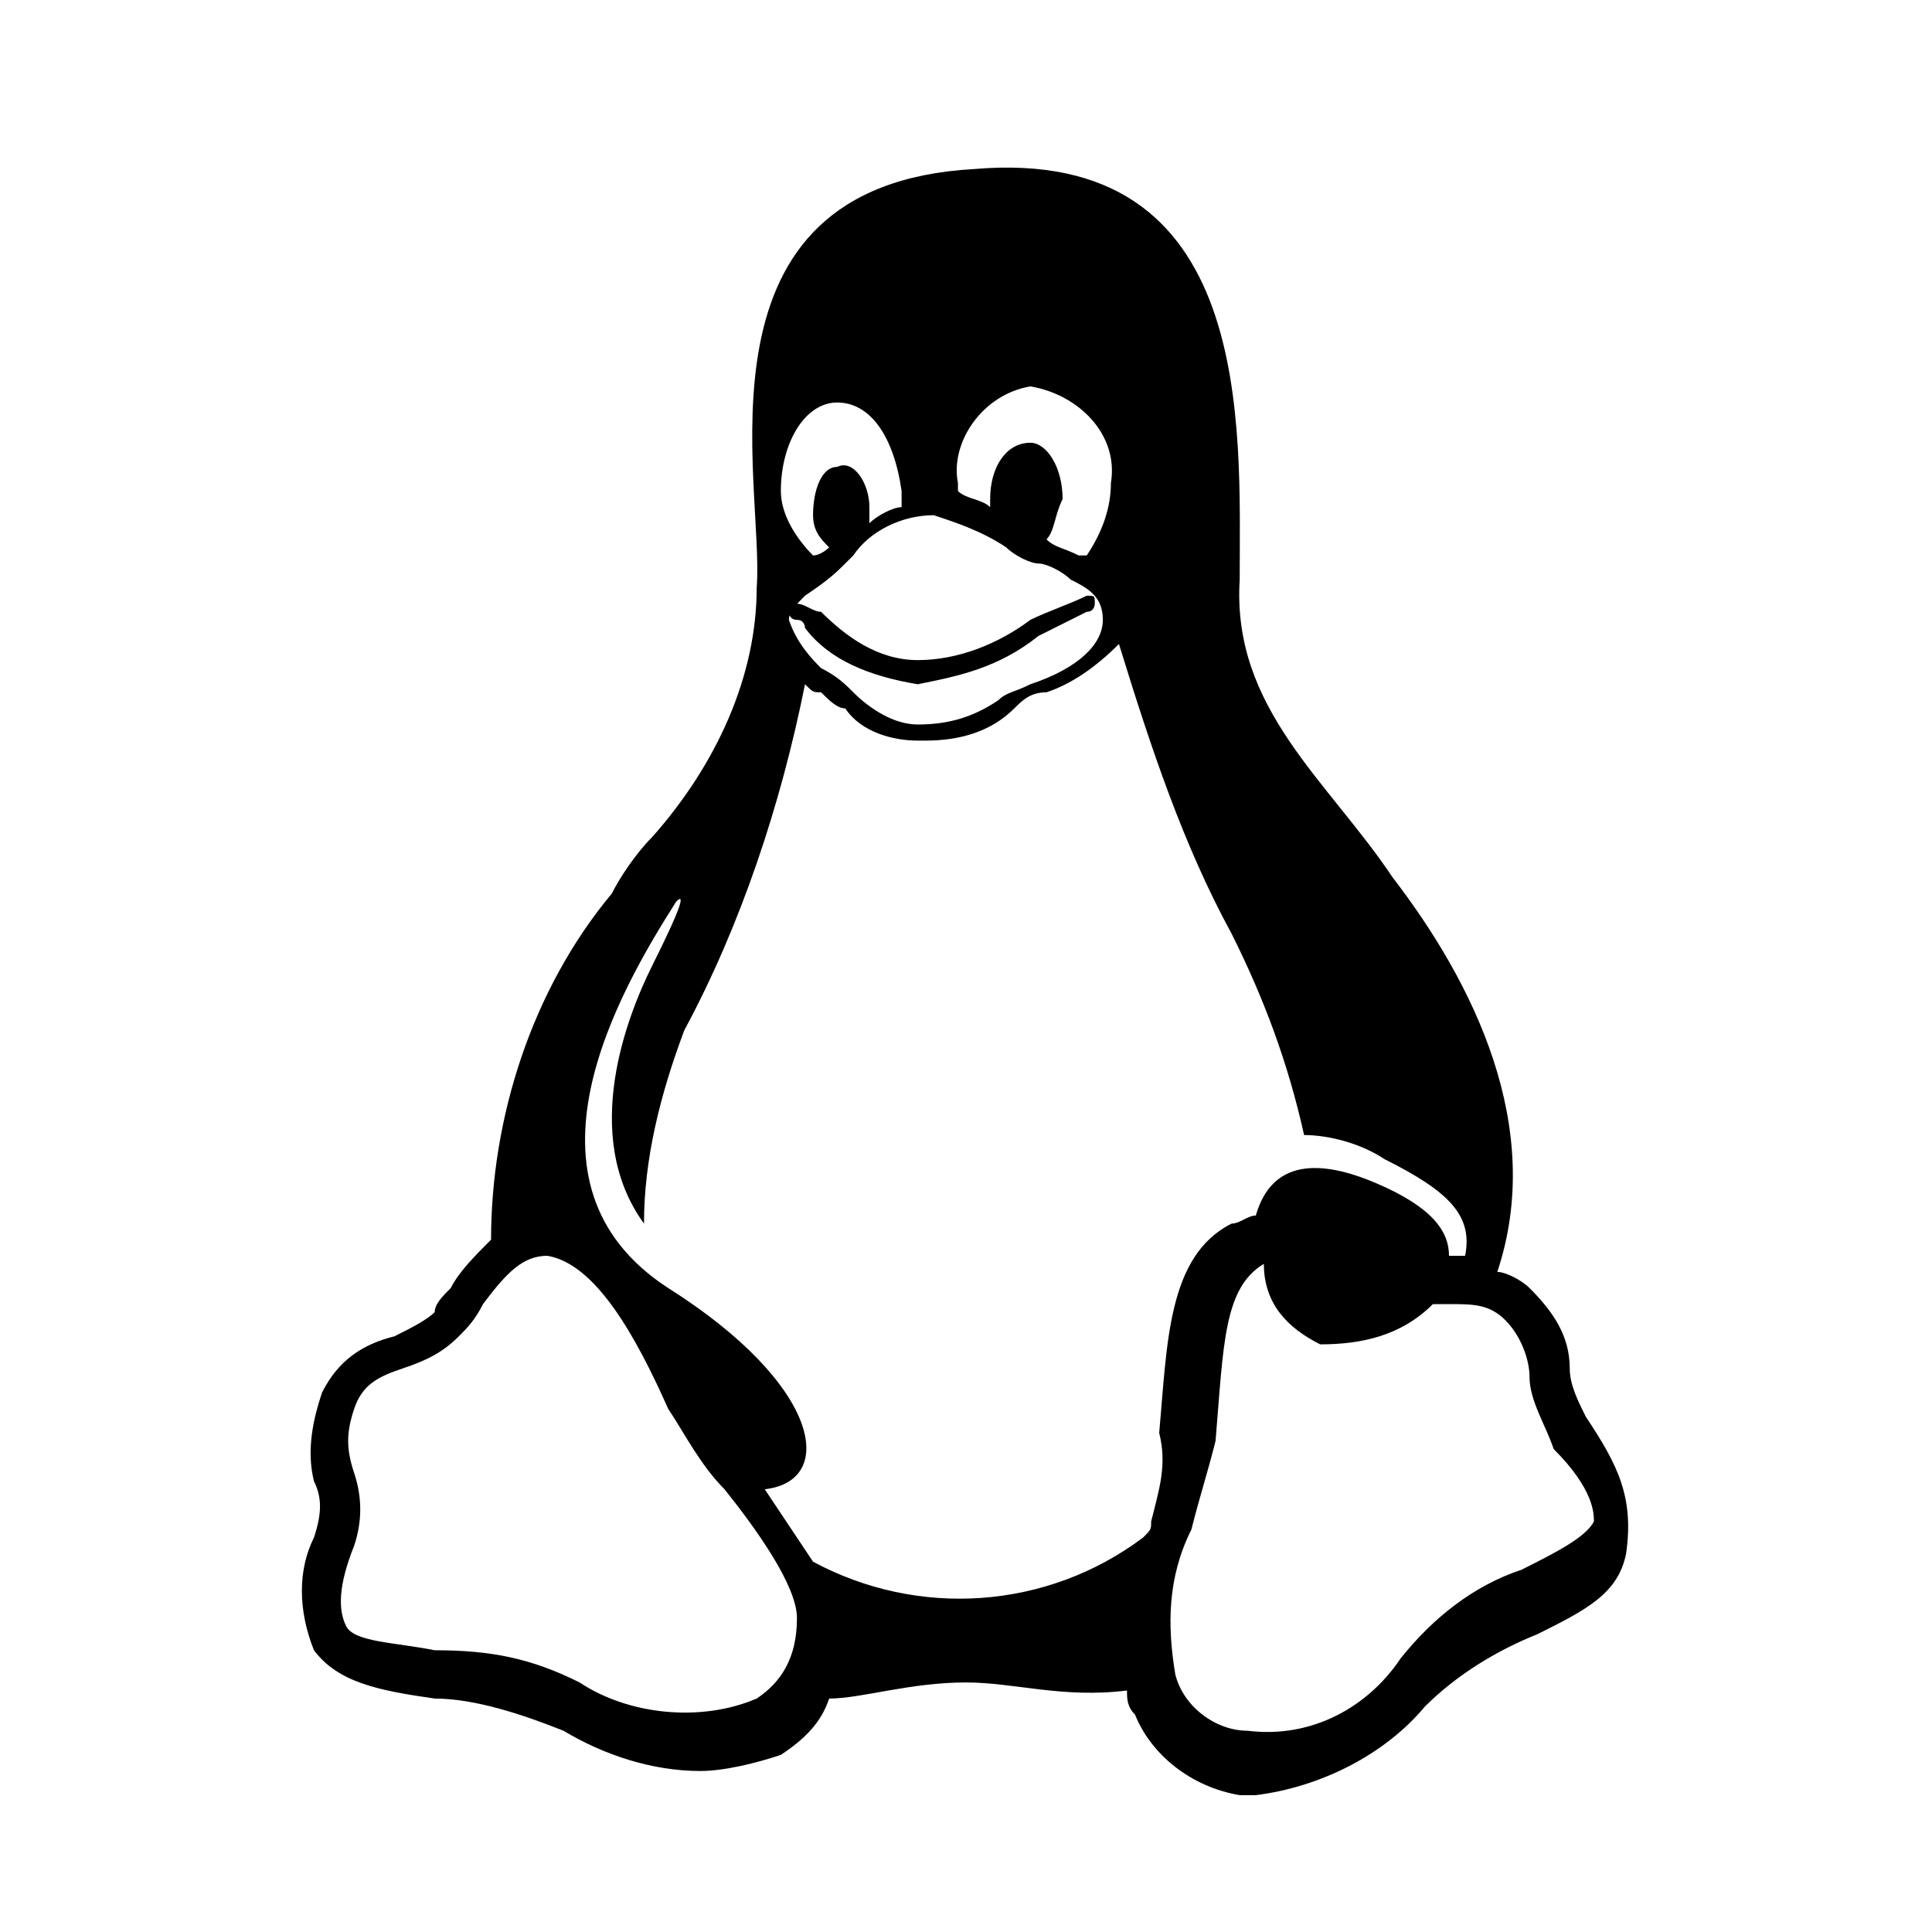
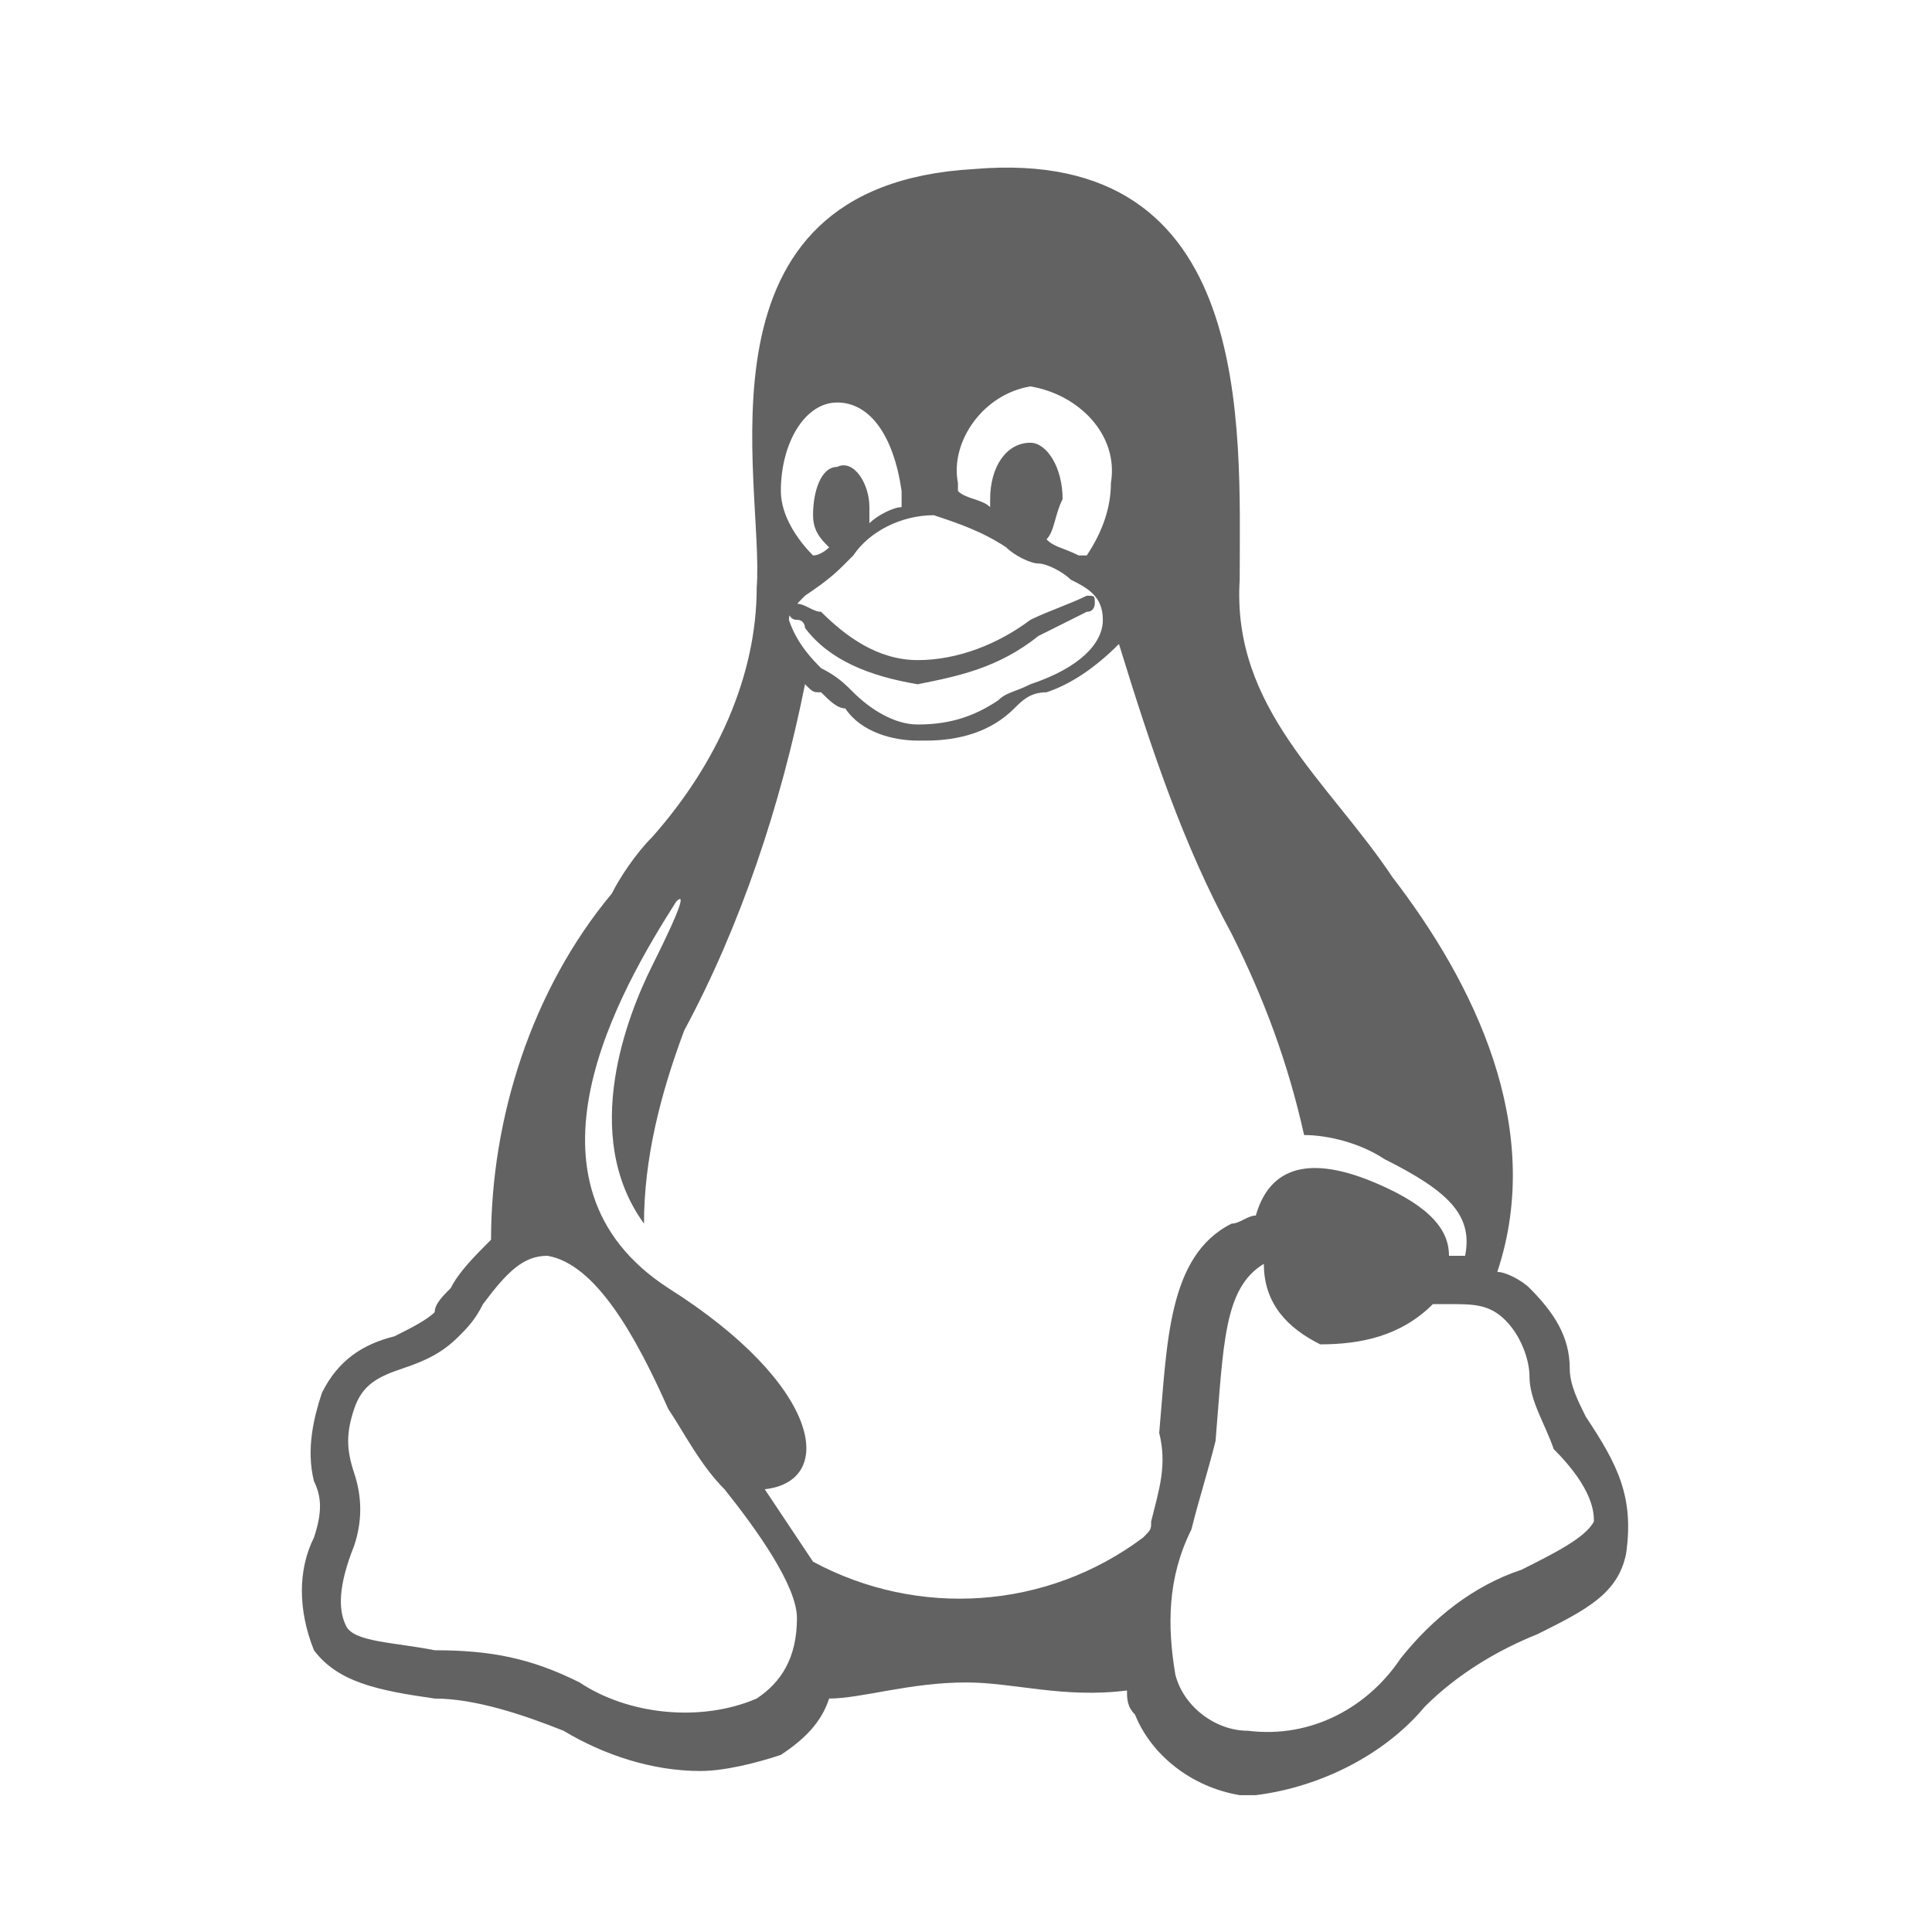
<svg xmlns="http://www.w3.org/2000/svg" width="1em" height="1em" viewBox="0 0 24 24">
-   <path fill="currentColor" d="M19.7 17.6c-.1-.2-.2-.4-.2-.6c0-.4-.2-.7-.5-1c-.1-.1-.3-.2-.4-.2c.6-1.8-.3-3.6-1.3-4.9c-.8-1.2-2-2.1-1.9-3.7c0-1.9.2-5.4-3.3-5.1c-3.6.2-2.6 3.9-2.7 5.2c0 1.1-.5 2.2-1.3 3.1c-.2.2-.4.5-.5.7c-1 1.2-1.5 2.8-1.5 4.3c-.2.2-.4.4-.5.6c-.1.1-.2.2-.2.3c-.1.1-.3.2-.5.3c-.4.1-.7.3-.9.7c-.1.3-.2.7-.1 1.1c.1.2.1.4 0 .7c-.2.4-.2.9 0 1.4c.3.4.8.5 1.5.6c.5 0 1.1.2 1.6.4c.5.3 1.1.5 1.7.5c.3 0 .7-.1 1-.2c.3-.2.5-.4.6-.7c.4 0 1-.2 1.7-.2c.6 0 1.2.2 2 .1c0 .1 0 .2.1.3c.2.5.7.9 1.3 1h.2c.8-.1 1.6-.5 2.1-1.1c.4-.4.9-.7 1.4-.9c.6-.3 1-.5 1.1-1c.1-.7-.1-1.1-.5-1.7M12.8 4.8c.6.1 1.1.6 1 1.2c0 .3-.1.6-.3.9h-.1c-.2-.1-.3-.1-.4-.2c.1-.1.1-.3.2-.5c0-.4-.2-.7-.4-.7c-.3 0-.5.3-.5.7v.1c-.1-.1-.3-.1-.4-.2V6c-.1-.5.3-1.1.9-1.2zm-.3 2c.1.1.3.2.4.2c.1 0 .3.1.4.2c.2.1.4.2.4.5s-.3.6-.9.8c-.2.1-.3.1-.4.2c-.3.2-.6.3-1 .3c-.3 0-.6-.2-.8-.4c-.1-.1-.2-.2-.4-.3c-.1-.1-.3-.3-.4-.6c0-.1.1-.2.2-.3c.3-.2.4-.3.5-.4l.1-.1c.2-.3.6-.5 1-.5c.3.1.6.2.9.4zM10.4 5c.4 0 .7.4.8 1.1v.2c-.1 0-.3.1-.4.2v-.2c0-.3-.2-.6-.4-.5c-.2 0-.3.3-.3.6c0 .2.1.3.2.4c0 0-.1.1-.2.1c-.2-.2-.4-.5-.4-.8c0-.6.3-1.1.7-1.1zm-1 16.1c-.7.3-1.6.2-2.2-.2c-.6-.3-1.1-.4-1.8-.4c-.5-.1-1-.1-1.1-.3c-.1-.2-.1-.5.1-1c.1-.3.1-.6 0-.9c-.1-.3-.1-.5 0-.8c.1-.3.3-.4.6-.5c.3-.1.5-.2.7-.4c.1-.1.2-.2.3-.4c.3-.4.5-.6.8-.6c.6.1 1.1 1 1.5 1.9c.2.3.4.7.7 1c.4.5.9 1.2.9 1.6c0 .5-.2.8-.5 1zm4.9-2.2c0 .1 0 .1-.1.2c-1.2.9-2.8 1-4.1.3l-.6-.9c.9-.1.7-1.3-1.2-2.5c-2-1.3-.6-3.7.1-4.8c.1-.1.1 0-.3.8c-.3.6-.9 2.1-.1 3.2c0-.8.2-1.6.5-2.4c.7-1.3 1.2-2.8 1.5-4.3c.1.1.1.1.2.1c.1.1.2.2.3.2c.2.3.6.4.9.4h.1c.4 0 .8-.1 1.1-.4c.1-.1.2-.2.4-.2c.3-.1.6-.3.9-.6c.4 1.3.8 2.5 1.4 3.6c.4.8.7 1.6.9 2.5c.3 0 .7.1 1 .3c.8.4 1.1.7 1 1.2H18c0-.3-.2-.6-.9-.9c-.7-.3-1.3-.3-1.5.4c-.1 0-.2.1-.3.1c-.8.4-.8 1.5-.9 2.6c.1.4 0 .7-.1 1.1zm4.6.6c-.6.2-1.1.6-1.5 1.1c-.4.6-1.1 1-1.9.9c-.4 0-.8-.3-.9-.7c-.1-.6-.1-1.2.2-1.8c.1-.4.2-.7.3-1.1c.1-1.2.1-1.9.6-2.2c0 .5.3.8.7 1c.5 0 1-.1 1.4-.5h.2c.3 0 .5 0 .7.2c.2.2.3.5.3.7c0 .3.2.6.3.9c.5.5.5.8.5.9c-.1.2-.5.4-.9.6zm-9-12c-.1 0-.1 0-.1.1c0 0 0 .1.1.1s.1.1.1.1c.3.4.8.6 1.4.7c.5-.1 1-.2 1.5-.6l.6-.3c.1 0 .1-.1.1-.1c0-.1 0-.1-.1-.1c-.2.1-.5.2-.7.3c-.4.3-.9.5-1.4.5c-.5 0-.9-.3-1.2-.6c-.1 0-.2-.1-.3-.1" />
+   <path fill="#626262" d="M19.7 17.6c-.1-.2-.2-.4-.2-.6c0-.4-.2-.7-.5-1c-.1-.1-.3-.2-.4-.2c.6-1.8-.3-3.6-1.3-4.9c-.8-1.2-2-2.1-1.9-3.7c0-1.9.2-5.4-3.3-5.1c-3.6.2-2.6 3.9-2.7 5.2c0 1.1-.5 2.2-1.3 3.1c-.2.2-.4.5-.5.7c-1 1.2-1.5 2.8-1.5 4.3c-.2.2-.4.4-.5.6c-.1.1-.2.2-.2.3c-.1.1-.3.2-.5.3c-.4.1-.7.3-.9.7c-.1.3-.2.7-.1 1.1c.1.2.1.4 0 .7c-.2.4-.2.9 0 1.4c.3.4.8.5 1.5.6c.5 0 1.1.2 1.6.4c.5.3 1.1.5 1.7.5c.3 0 .7-.1 1-.2c.3-.2.5-.4.6-.7c.4 0 1-.2 1.7-.2c.6 0 1.2.2 2 .1c0 .1 0 .2.1.3c.2.5.7.9 1.3 1h.2c.8-.1 1.6-.5 2.1-1.1c.4-.4.9-.7 1.4-.9c.6-.3 1-.5 1.1-1c.1-.7-.1-1.1-.5-1.7M12.8 4.8c.6.1 1.1.6 1 1.2c0 .3-.1.6-.3.9h-.1c-.2-.1-.3-.1-.4-.2c.1-.1.1-.3.2-.5c0-.4-.2-.7-.4-.7c-.3 0-.5.3-.5.7v.1c-.1-.1-.3-.1-.4-.2V6c-.1-.5.3-1.1.9-1.2zm-.3 2c.1.1.3.2.4.2c.1 0 .3.1.4.2c.2.1.4.2.4.5s-.3.6-.9.8c-.2.1-.3.1-.4.2c-.3.2-.6.3-1 .3c-.3 0-.6-.2-.8-.4c-.1-.1-.2-.2-.4-.3c-.1-.1-.3-.3-.4-.6c0-.1.1-.2.2-.3c.3-.2.4-.3.5-.4l.1-.1c.2-.3.6-.5 1-.5c.3.1.6.2.9.4zM10.4 5c.4 0 .7.4.8 1.1v.2c-.1 0-.3.1-.4.2v-.2c0-.3-.2-.6-.4-.5c-.2 0-.3.3-.3.6c0 .2.1.3.2.4c0 0-.1.1-.2.1c-.2-.2-.4-.5-.4-.8c0-.6.3-1.1.7-1.1zm-1 16.1c-.7.3-1.6.2-2.2-.2c-.6-.3-1.1-.4-1.8-.4c-.5-.1-1-.1-1.1-.3c-.1-.2-.1-.5.1-1c.1-.3.1-.6 0-.9c-.1-.3-.1-.5 0-.8c.1-.3.3-.4.6-.5c.3-.1.5-.2.7-.4c.1-.1.2-.2.3-.4c.3-.4.5-.6.8-.6c.6.1 1.1 1 1.5 1.9c.2.3.4.7.7 1c.4.5.9 1.2.9 1.6c0 .5-.2.8-.5 1zm4.9-2.2c0 .1 0 .1-.1.2c-1.2.9-2.8 1-4.1.3l-.6-.9c.9-.1.7-1.3-1.2-2.5c-2-1.3-.6-3.7.1-4.8c.1-.1.1 0-.3.8c-.3.6-.9 2.1-.1 3.2c0-.8.2-1.6.5-2.4c.7-1.3 1.2-2.8 1.5-4.3c.1.1.1.1.2.1c.1.1.2.2.3.2c.2.3.6.4.9.4h.1c.4 0 .8-.1 1.1-.4c.1-.1.2-.2.4-.2c.3-.1.6-.3.9-.6c.4 1.3.8 2.5 1.4 3.6c.4.8.7 1.6.9 2.5c.3 0 .7.1 1 .3c.8.4 1.1.7 1 1.2H18c0-.3-.2-.6-.9-.9c-.7-.3-1.3-.3-1.5.4c-.1 0-.2.1-.3.1c-.8.4-.8 1.5-.9 2.6c.1.4 0 .7-.1 1.1zm4.6.6c-.6.2-1.1.6-1.5 1.1c-.4.6-1.1 1-1.9.9c-.4 0-.8-.3-.9-.7c-.1-.6-.1-1.2.2-1.8c.1-.4.2-.7.3-1.1c.1-1.2.1-1.9.6-2.2c0 .5.3.8.7 1c.5 0 1-.1 1.4-.5h.2c.3 0 .5 0 .7.2c.2.2.3.5.3.7c0 .3.2.6.3.9c.5.5.5.8.5.9c-.1.2-.5.4-.9.6zm-9-12c-.1 0-.1 0-.1.1c0 0 0 .1.1.1s.1.1.1.1c.3.4.8.6 1.4.7c.5-.1 1-.2 1.5-.6l.6-.3c.1 0 .1-.1.1-.1c0-.1 0-.1-.1-.1c-.2.1-.5.2-.7.3c-.4.3-.9.5-1.4.5c-.5 0-.9-.3-1.2-.6c-.1 0-.2-.1-.3-.1" />
</svg>
